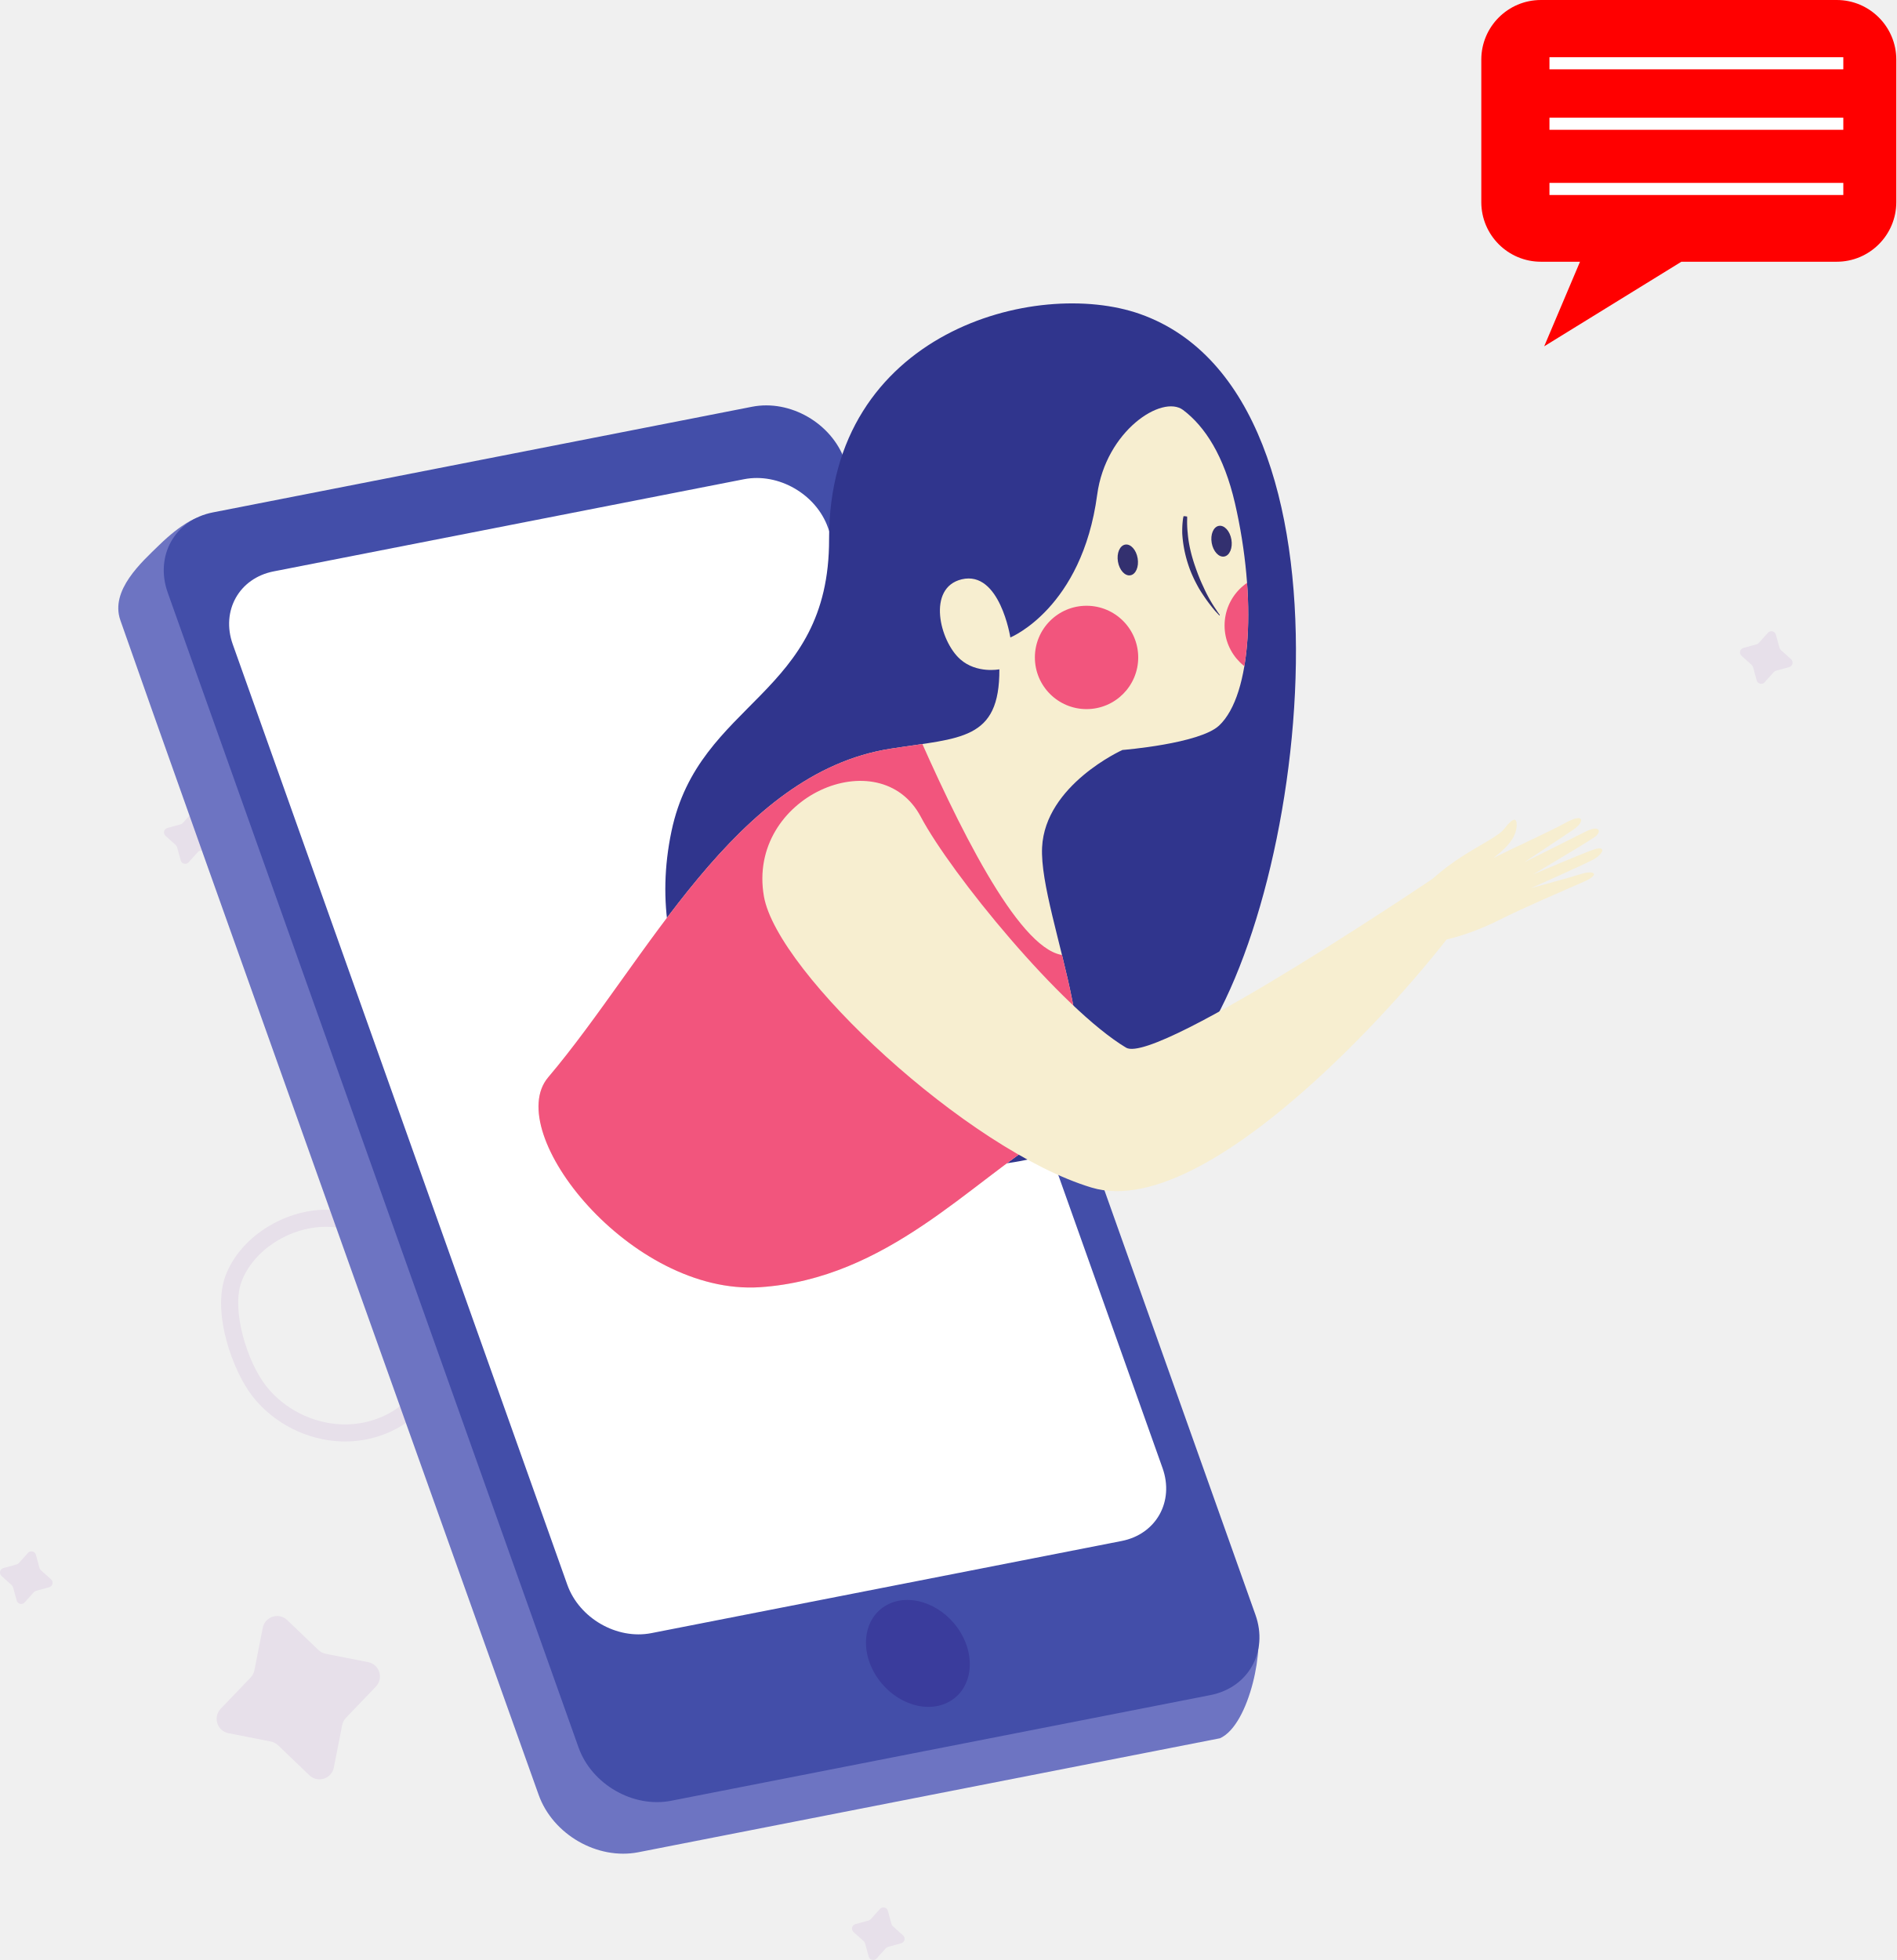
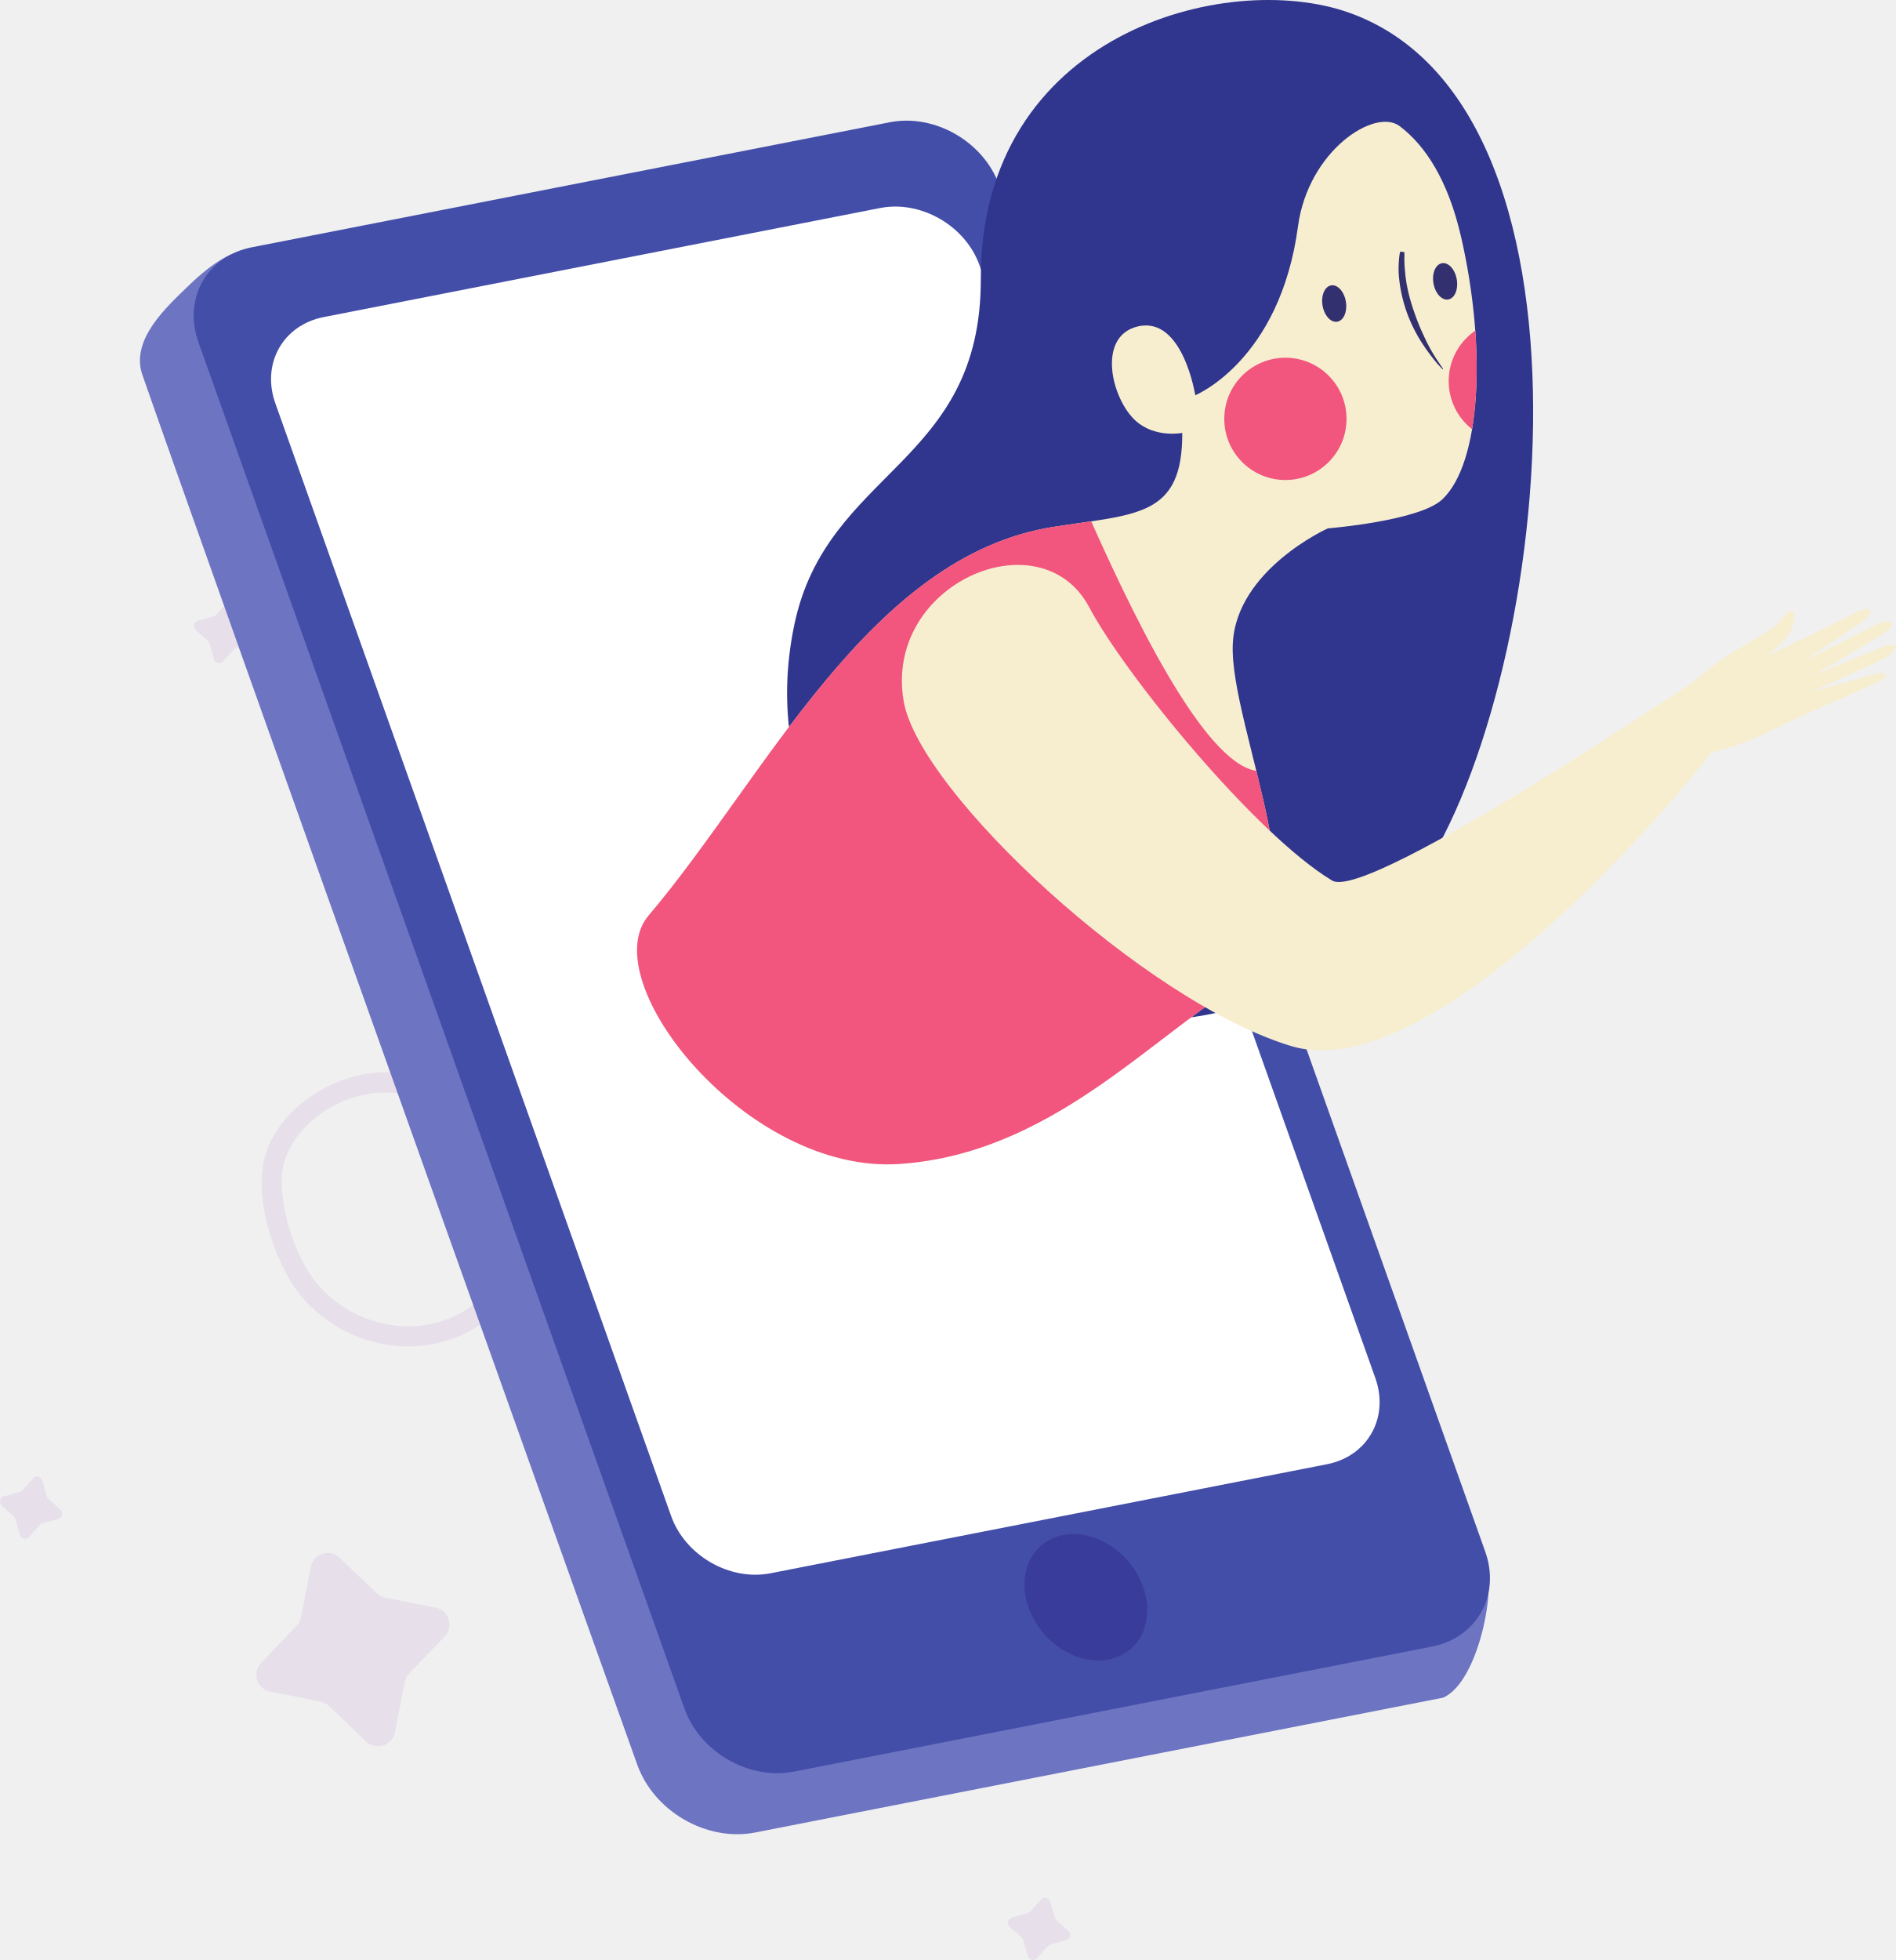
- <svg xmlns="http://www.w3.org/2000/svg" version="1.1" id="svg2" xml:space="preserve" viewBox="0 0 392.89 406.029">
+ <svg xmlns="http://www.w3.org/2000/svg" version="1.1" id="svg2" xml:space="preserve" viewBox="0 0 331.983 343.177">
  <defs id="defs6">
    <clipPath clipPathUnits="userSpaceOnUse" id="clipPath40">
      <path d="m 1521.11,2852.49 c 13.3,99.19 100.95,156.29 133.61,131.62 33.7,-25.45 63.46,-70.91 80.54,-145.03 33.64,-145.95 26.46,-296.95 -24.61,-345.11 -30.1,-28.41 -150.35,-38.04 -150.35,-38.04 0,0 -120.11,-54.09 -124.8,-151.33 -5.28,-109.56 127.77,-375.78 8.57,-447.5 -119.18,-71.72 -249.42,-222.72 -446.84,-235.83 -200.386,-13.31 -401.617,240.61 -329.203,326.1 154.227,182.05 290.282,472.8 532.233,510.59 108.91,17 169.37,12.69 168.86,123.31 0,0 -35.22,-7.05 -60.79,15.58 -32.2,28.49 -51.99,111.31 2.32,124.25 59.2,14.09 75.54,-90.34 75.54,-90.34 0,0 111.25,45.24 134.92,221.73 z" id="path38" />
    </clipPath>
    <clipPath clipPathUnits="userSpaceOnUse" id="clipPath68">
      <path d="m 3093.89,2883.11 c 7.1,99.82 -179.82,114.65 -212.48,89.99 -33.7,-25.45 -54.1,-59.9 -71.19,-134.02 -33.63,-145.95 -26.45,-296.95 24.61,-345.11 30.11,-28.41 150.35,-38.04 150.35,-38.04 0,0 120.11,-54.09 124.81,-151.33 5.28,-109.56 -127.76,-375.78 -8.58,-447.5 119.18,-71.72 249.43,-222.72 446.85,-235.83 200.38,-13.31 401.62,240.61 329.2,326.1 -154.23,182.05 -290.28,472.8 -532.23,510.59 -108.91,17 -169.37,12.69 -168.86,123.31 0,0 24.65,0.63 50.21,23.25 32.21,28.51 52.59,104.3 2.63,129.71 -30.59,15.55 -57.59,-1.56 -52.79,-6.85 l -12.03,-56.31 c 0,0 -83.55,28.72 -70.5,212.04 z" id="path66" />
    </clipPath>
  </defs>
-   <g id="g10" transform="matrix(1.333333,0,0,-1.333333,24.50827,482.8229)">
+   <g id="g10" transform="matrix(1.333333,0,0,-1.333333,24.50827,419.9707)">
    <path id="path76" style="fill:#e7e0ea;fill-opacity:1;fill-rule:nonzero;stroke:none;stroke-width:0.1" d="m 10.396,227.905 c -0.305,0 -0.604,0.192 -0.697,0.529 l -0.564,2.05 c -0.036,0.133 -0.11,0.252 -0.213,0.344 l -1.58,1.422 c -0.423,0.38 -0.258,1.079 0.29,1.23 l 2.05,0.563 c 0.133,0.037 0.253,0.11 0.345,0.213 l 1.422,1.58 c 0.146,0.163 0.34,0.239 0.532,0.239 0.305,0 0.604,-0.192 0.697,-0.529 l 0.563,-2.05 c 0.037,-0.133 0.111,-0.252 0.213,-0.345 l 1.58,-1.421 c 0.423,-0.381 0.258,-1.078 -0.291,-1.229 l -2.049,-0.564 c -0.132,-0.037 -0.252,-0.111 -0.344,-0.213 l -1.422,-1.58 c -0.147,-0.164 -0.341,-0.239 -0.532,-0.239" />
    <path id="path52-6" style="fill:#e7e0ea;fill-opacity:1;fill-rule:nonzero;stroke:none;stroke-width:0.1" d="m 35.231,138.154 c -0.188,0 -0.376,0.004 -0.564,0.01 -5.281,0.175 -10.404,2.745 -13.703,6.873 -3.208,4.014 -6.407,13.108 -4.329,18.799 2.17,5.937 8.979,10.328 15.664,10.328 0.519,0 1.036,-0.026 1.55,-0.08 7.707,-0.804 14.554,-6.967 16.652,-14.988 1.427,-5.455 0.496,-11.042 -2.49,-14.944 -2.855,-3.731 -7.711,-5.998 -12.779,-5.998 m -2.969,33.358 c -5.623,0 -11.33,-3.645 -13.134,-8.586 -1.575,-4.312 0.85,-12.406 3.909,-16.233 2.821,-3.53 7.202,-5.727 11.718,-5.877 0.161,-0.005 0.322,-0.008 0.482,-0.008 4.244,0 8.307,1.873 10.666,4.957 2.493,3.256 3.252,7.989 2.03,12.66 -1.795,6.863 -7.834,12.339 -14.36,13.02 -0.435,0.045 -0.873,0.067 -1.311,0.067" />
    <g id="smartphoneLeft">
      <path d="m 0.317,265.765 c -1.62,4.659 3.359,9.049 5.984,11.614 3.652,3.57 5.826,4.239 5.826,4.239 l 85.692,16.668 c 6.362,1.247 13.312,-2.754 15.508,-8.93 l 63.387,-179.444 c 1.531,-3.079 -0.812,-15.732 -5.516,-17.865 L 80.823,74.34 c -6.362,-1.247 -13.311,2.755 -15.508,8.931 0,0 -57.492,160.913 -64.998,182.494" style="fill:#6d74c2;fill-opacity:1;fill-rule:evenodd;stroke:none;stroke-width:0.1" id="path22" />
      <path d="m 7.686,270.033 c -2.038,5.727 1.098,11.314 6.997,12.47 l 83.807,16.42 c 5.901,1.156 12.344,-2.555 14.38,-8.281 l 63.836,-179.417 c 2.038,-5.727 -1.097,-11.315 -6.997,-12.471 L 85.902,82.334 c -5.9,-1.155 -12.344,2.556 -14.381,8.282 L 7.686,270.033" style="fill:#434ea9;fill-opacity:1;fill-rule:evenodd;stroke:none;stroke-width:0.1" id="path24" />
      <path d="m 17.785,262.018 c -1.85,5.2 0.996,10.273 6.354,11.323 l 73.084,14.319 c 5.357,1.05 11.208,-2.319 13.058,-7.52 l 51.988,-146.117 c 1.85,-5.201 -0.997,-10.275 -6.354,-11.325 L 82.831,108.38 c -5.357,-1.05 -11.208,2.32 -13.059,7.521 L 17.785,262.018" style="fill:#ffffff;fill-opacity:1;fill-rule:evenodd;stroke:none;stroke-width:0.1" id="path26" />
      <path d="m 119.733,112.908 c -3.692,-1.749 -4.661,-6.603 -2.166,-10.844 2.495,-4.241 7.51,-6.261 11.201,-4.513 3.691,1.749 4.661,6.603 2.166,10.845 -2.495,4.24 -7.51,6.26 -11.201,4.512" style="fill:#3a3c9c;fill-opacity:1;fill-rule:evenodd;stroke:none;stroke-width:0.1" id="path28" />
    </g>
    <g id="personLeft">
      <path d="m 158.785,313.326 c -16.13,5.704 -48.408,-2.751 -48.334,-34.962 0.056,-24.47 -20.194,-25.03 -24.483,-45.363 -9.312,-44.15 51.264,-71.404 80.46,-35.397 18.164,22.403 28.542,102.925 -7.643,115.722" style="fill:#30358d;fill-opacity:1;fill-rule:evenodd;stroke:none;stroke-width:0.1" id="path30" />
      <path d="m 152.111,285.249 c 1.33,9.919 10.095,15.629 13.361,13.162 3.37,-2.545 6.346,-7.091 8.054,-14.503 3.364,-14.595 2.646,-29.695 -2.461,-34.511 -3.01,-2.841 -15.035,-3.804 -15.035,-3.804 0,0 -12.011,-5.409 -12.48,-15.133 -0.528,-10.956 12.777,-37.578 0.857,-44.75 -11.918,-7.172 -24.942,-22.272 -44.684,-23.583 -20.039,-1.331 -40.162,24.061 -32.92,32.61 15.423,18.205 29.028,47.28 53.223,51.059 10.891,1.7 16.937,1.269 16.886,12.331 0,0 -3.522,-0.705 -6.079,1.558 -3.22,2.849 -5.199,11.131 0.232,12.425 5.92,1.409 7.554,-9.034 7.554,-9.034 0,0 11.125,4.524 13.492,22.173" style="fill:#f7eed0;fill-opacity:1;fill-rule:evenodd;stroke:none;stroke-width:0.1" id="path32" />
      <g transform="scale(0.1)" id="g34">
        <g id="g36" clip-path="url(#clipPath40)">
          <path d="m 1274.78,1578.96 c 0,0 162.55,122.95 220.56,269.77 51.99,131.58 1.62,282.85 -30.23,288.95 -68.5,13.09 -161.19,201.57 -232.15,365.06 -31.63,72.89 -621.315,-400.49 -728.147,-508.83 -106.821,-108.32 273.039,-405.97 389.878,-461.42 116.849,-55.44 380.089,46.47 380.089,46.47" style="fill:#f2557d;fill-opacity:1;fill-rule:evenodd;stroke:none" id="path42" />
          <path d="m 1504.58,2680.01 c -44.34,0 -80.28,-35.95 -80.28,-80.29 0,-44.34 35.94,-80.28 80.28,-80.28 44.34,0 80.29,35.94 80.29,80.28 0,44.34 -35.95,80.29 -80.29,80.29" style="fill:#f2557d;fill-opacity:1;fill-rule:evenodd;stroke:none" id="path44" />
          <path d="m 1799.36,2729.59 c -44.34,0 -80.29,-35.95 -80.29,-80.29 0,-44.34 35.95,-80.28 80.29,-80.28 44.34,0 80.29,35.94 80.29,80.28 0,44.34 -35.95,80.29 -80.29,80.29" style="fill:#f2557d;fill-opacity:1;fill-rule:evenodd;stroke:none" id="path46" />
        </g>
      </g>
      <path d="m 124.699,235.22 c 4.691,-8.85 21.807,-29.817 31.9,-35.876 4.767,-2.861 49.984,27.806 49.984,27.806 0,0 7.597,0.745 2.973,-6.657 -4.64,-7.424 -39.066,-48.697 -58.332,-42.883 -19.265,5.813 -48.838,33.324 -50.903,45.263 -2.676,15.475 18.019,24.343 24.378,12.347" style="fill:#f7eed0;fill-opacity:1;fill-rule:evenodd;stroke:none;stroke-width:0.1" id="path48" />
      <path d="m 156.47,277.504 c 0.846,0.141 1.711,-0.812 1.931,-2.13 0.219,-1.318 -0.288,-2.5 -1.135,-2.641 -0.846,-0.142 -1.71,0.812 -1.93,2.129 -0.22,1.318 0.288,2.5 1.134,2.642" style="fill:#33306f;fill-opacity:1;fill-rule:evenodd;stroke:none;stroke-width:0.1" id="path50" />
      <path d="m 165.783,281.909 0.062,-0.006 0.245,-0.044 v -0.108 l 0.002,-0.123 0.004,-0.103 v -0.018 l -0.006,-0.123 -0.003,-0.123 -0.002,-0.122 -0.001,-0.123 0.001,-0.123 0.001,-0.123 0.002,-0.122 0.005,-0.124 0.002,-0.045 0.002,-0.079 0.004,-0.123 0.007,-0.124 0.007,-0.124 0.008,-0.123 0.01,-0.124 0.01,-0.125 0.011,-0.124 0.013,-0.125 0.013,-0.119 0.001,-0.006 0.009,-0.125 0.012,-0.125 0.012,-0.124 0.014,-0.126 0.014,-0.125 0.016,-0.125 0.015,-0.126 0.018,-0.126 0.018,-0.125 0.019,-0.126 0.02,-0.126 0.021,-0.126 0.023,-0.126 0.022,-0.125 0.024,-0.126 0.025,-0.126 0.025,-0.126 0.027,-0.126 0.027,-0.127 0.029,-0.125 0.014,-0.06 0.014,-0.066 0.029,-0.126 0.031,-0.126 0.03,-0.126 0.032,-0.127 0.033,-0.125 0.032,-0.126 0.034,-0.125 0.036,-0.126 0.036,-0.125 0.036,-0.125 0.033,-0.112 0.005,-0.014 0.037,-0.126 0.037,-0.125 0.039,-0.125 0.04,-0.125 0.04,-0.125 0.041,-0.124 0.042,-0.124 0.086,-0.249 0.026,-0.071 0.06,-0.178 0.087,-0.248 0.09,-0.247 0.018,-0.046 0.073,-0.202 0.093,-0.246 0.096,-0.246 0.091,-0.223 0.008,-0.021 0.098,-0.245 0.102,-0.242 0.104,-0.242 0.107,-0.24 0.11,-0.238 0.112,-0.238 0.001,-0.004 0.106,-0.234 0.11,-0.238 0.112,-0.236 0.115,-0.233 0.117,-0.232 0.121,-0.23 0.122,-0.227 0.125,-0.225 0.052,-0.091 0.074,-0.133 0.128,-0.22 0.129,-0.219 0.133,-0.216 0.135,-0.213 0.136,-0.212 0.138,-0.206 0.141,-0.205 0.025,-0.034 0.111,-0.173 0.137,-0.204 0.141,-0.2 0.143,-0.196 0.003,-0.085 -0.083,0.017 -0.168,0.178 -0.169,0.179 -0.169,0.181 -0.141,0.153 -0.028,0.032 -0.16,0.193 -0.161,0.196 -0.159,0.198 -0.158,0.201 -0.158,0.203 -0.156,0.206 -0.156,0.209 -0.091,0.124 -0.062,0.087 -0.152,0.213 -0.151,0.217 -0.148,0.22 -0.148,0.22 -0.147,0.223 -0.144,0.225 -0.143,0.228 -0.139,0.225 -0.003,0.004 -0.132,0.235 -0.13,0.237 -0.128,0.239 -0.126,0.241 -0.124,0.242 -0.121,0.244 -0.01,0.021 -0.107,0.226 -0.114,0.248 -0.111,0.249 -0.088,0.204 -0.02,0.047 -0.103,0.254 -0.102,0.254 -0.069,0.182 -0.027,0.074 -0.09,0.257 -0.045,0.131 -0.042,0.129 -0.043,0.13 -0.042,0.13 -0.041,0.13 -0.04,0.131 -0.039,0.13 -0.004,0.014 -0.033,0.118 -0.038,0.13 -0.035,0.132 -0.036,0.131 -0.034,0.132 -0.033,0.132 -0.033,0.132 -0.031,0.132 -0.031,0.132 -0.03,0.132 -0.029,0.132 -0.015,0.07 -0.012,0.063 -0.026,0.133 -0.027,0.131 -0.024,0.133 -0.023,0.133 -0.023,0.133 -0.022,0.132 -0.02,0.133 -0.02,0.133 -0.018,0.132 -0.019,0.133 -0.016,0.132 -0.016,0.133 -0.015,0.132 -0.015,0.133 -0.012,0.132 -0.011,0.132 -0.012,0.132 -0.009,0.133 -0.009,0.131 -0.008,0.132 v 0.005 l -0.003,0.127 -0.001,0.132 v 0.131 0.132 l 0.001,0.13 0.003,0.131 0.004,0.131 0.004,0.131 0.007,0.129 0.004,0.082 0.002,0.048 0.01,0.13 0.009,0.129 0.012,0.129 0.012,0.128 0.014,0.129 0.014,0.128 0.016,0.127 0.016,0.126 0.003,0.021 0.023,0.106 0.028,0.126 0.025,0.108 0.249,-0.014" style="fill:#33306f;fill-opacity:1;fill-rule:evenodd;stroke:none;stroke-width:0.1" id="path52" />
      <path d="m 171.021,280.415 c 0.846,0.148 1.717,-0.8 1.946,-2.116 0.229,-1.315 -0.27,-2.502 -1.116,-2.649 -0.844,-0.147 -1.715,0.8 -1.945,2.116 -0.229,1.316 0.27,2.502 1.115,2.649" style="fill:#33306f;fill-opacity:1;fill-rule:evenodd;stroke:none;stroke-width:0.1" id="path54" />
      <path d="m 215.381,233.368 c -1.758,-2.288 -10.353,-4.726 -15.51,-13.035 -0.173,-0.28 -0.876,-4.373 1.919,-4.724 1.635,-0.206 6.809,0.547 12.87,3.609 3.604,1.821 10.311,4.698 13.016,5.879 2.736,1.195 1.625,1.861 -0.323,1.241 -1.713,-0.545 -7.827,-2.206 -7.827,-2.206 0,0 7.647,3.398 9.541,4.367 1.715,0.877 2.359,2.411 0.01,1.563 -1.924,-0.696 -9.227,-3.799 -9.227,-3.799 0,0 7.74,4.572 9.508,5.766 1.209,0.818 0.949,2.04 -1.423,0.851 -1.902,-0.955 -9.453,-4.737 -9.453,-4.737 0,0 6.016,4.003 7.61,5.065 1.784,1.189 1.819,2.753 -1.268,1.035 -2.326,-1.293 -7.993,-3.839 -11.164,-5.45 1.216,0.975 3.862,2.932 3.62,5.471 -0.046,0.491 -0.36,1.106 -1.899,-0.896" style="fill:#f7eed0;fill-opacity:1;fill-rule:evenodd;stroke:none;stroke-width:0.1" id="path56" />
    </g>
-     <g id="textSays" transform="translate(43.50954,-17.40382)">
-       <path d="m 232.777,370.258 c 0,5.112 -4.151,9.263 -9.262,9.263 h -45.962 c -5.112,0 -9.263,-4.151 -9.263,-9.263 v -22.139 c 0,-5.113 4.151,-9.263 9.263,-9.263 h 6.076 l -5.565,-13.14 21.315,13.14 h 24.136 c 5.111,0 9.262,4.15 9.262,9.263 v 22.139" style="fill:#ff0000;fill-opacity:1;fill-rule:evenodd;stroke:none;stroke-width:0.1" id="path92" />
-       <path d="m 178.882,370.63 h 45.662 v -1.881 h -45.662 v 1.881" style="fill:#ffffff;fill-opacity:1;fill-rule:evenodd;stroke:none;stroke-width:0.1" id="path94" />
-       <path d="m 178.882,361.236 h 45.662 v -1.881 h -45.662 v 1.881" style="fill:#ffffff;fill-opacity:1;fill-rule:evenodd;stroke:none;stroke-width:0.1" id="path96" />
-       <path d="m 178.882,351.105 h 45.662 v -1.881 h -45.662 v 1.881" style="fill:#ffffff;fill-opacity:1;fill-rule:evenodd;stroke:none;stroke-width:0.1" id="path98" />
-     </g>
    <path id="path66-7" style="fill:#e7e0ea;fill-opacity:1;fill-rule:nonzero;stroke:none;stroke-width:0.1" d="m 31.253,85.665 c -0.55,0 -1.109,0.2 -1.563,0.634 l -4.848,4.646 c -0.314,0.3 -0.708,0.505 -1.134,0.589 l -6.588,1.296 c -1.764,0.347 -2.447,2.506 -1.203,3.804 l 4.645,4.848 c 0.301,0.314 0.505,0.708 0.59,1.135 l 1.296,6.588 c 0.225,1.147 1.218,1.837 2.241,1.837 0.55,0 1.109,-0.2 1.563,-0.635 l 4.848,-4.645 c 0.314,-0.301 0.708,-0.505 1.134,-0.589 l 6.588,-1.296 c 1.764,-0.347 2.447,-2.507 1.203,-3.804 l -4.645,-4.848 c -0.301,-0.314 -0.505,-0.708 -0.589,-1.134 l -1.296,-6.589 c -0.225,-1.147 -1.218,-1.837 -2.241,-1.837" />
-     <path id="starLeft" style="fill:#e7e0ea;fill-opacity:1;fill-rule:nonzero;stroke:none;stroke-width:0.1" d="m 255.292,255.875 c -0.305,0 -0.604,0.193 -0.697,0.53 l -0.563,2.05 c -0.037,0.133 -0.111,0.252 -0.213,0.344 l -1.58,1.422 c -0.424,0.38 -0.259,1.078 0.29,1.229 l 2.05,0.564 c 0.132,0.036 0.251,0.11 0.344,0.212 l 1.422,1.581 c 0.147,0.163 0.34,0.239 0.532,0.239 0.305,0 0.604,-0.193 0.697,-0.53 l 0.564,-2.05 c 0.036,-0.132 0.11,-0.252 0.212,-0.344 l 1.581,-1.422 c 0.423,-0.38 0.258,-1.078 -0.291,-1.229 l -2.05,-0.564 c -0.133,-0.036 -0.252,-0.11 -0.344,-0.213 l -1.421,-1.58 c -0.147,-0.163 -0.341,-0.239 -0.533,-0.239" />
    <path id="path78" style="fill:#e7e0ea;fill-opacity:1;fill-rule:nonzero;stroke:none;stroke-width:0.1" d="m -15.088,112.915 c -0.305,0 -0.605,0.192 -0.697,0.529 l -0.564,2.05 c -0.037,0.133 -0.11,0.252 -0.213,0.344 l -1.58,1.422 c -0.423,0.38 -0.258,1.078 0.291,1.229 l 2.05,0.564 c 0.132,0.037 0.252,0.11 0.344,0.212 l 1.421,1.581 c 0.147,0.163 0.341,0.239 0.533,0.239 0.305,0 0.604,-0.192 0.697,-0.53 l 0.564,-2.049 c 0.036,-0.133 0.11,-0.253 0.213,-0.345 l 1.581,-1.421 c 0.423,-0.381 0.258,-1.079 -0.291,-1.23 l -2.05,-0.563 c -0.132,-0.037 -0.252,-0.111 -0.344,-0.213 l -1.421,-1.58 c -0.147,-0.164 -0.341,-0.239 -0.532,-0.239" />
    <path id="path74-5" style="fill:#e7e0ea;fill-opacity:1;fill-rule:nonzero;stroke:none;stroke-width:0.1" d="m 117.305,57.595 c -0.305,0 -0.604,0.193 -0.697,0.53 l -0.563,2.05 c -0.037,0.133 -0.111,0.252 -0.213,0.344 l -1.58,1.422 c -0.424,0.38 -0.259,1.078 0.29,1.229 l 2.05,0.564 c 0.132,0.036 0.251,0.11 0.344,0.212 l 1.422,1.581 c 0.147,0.163 0.34,0.239 0.532,0.239 0.305,0 0.604,-0.193 0.697,-0.53 l 0.564,-2.05 c 0.036,-0.132 0.11,-0.252 0.212,-0.344 l 1.581,-1.422 c 0.423,-0.38 0.258,-1.078 -0.291,-1.229 l -2.05,-0.564 c -0.133,-0.036 -0.252,-0.11 -0.344,-0.213 l -1.421,-1.58 c -0.147,-0.163 -0.341,-0.239 -0.533,-0.239" />
  </g>
</svg>
